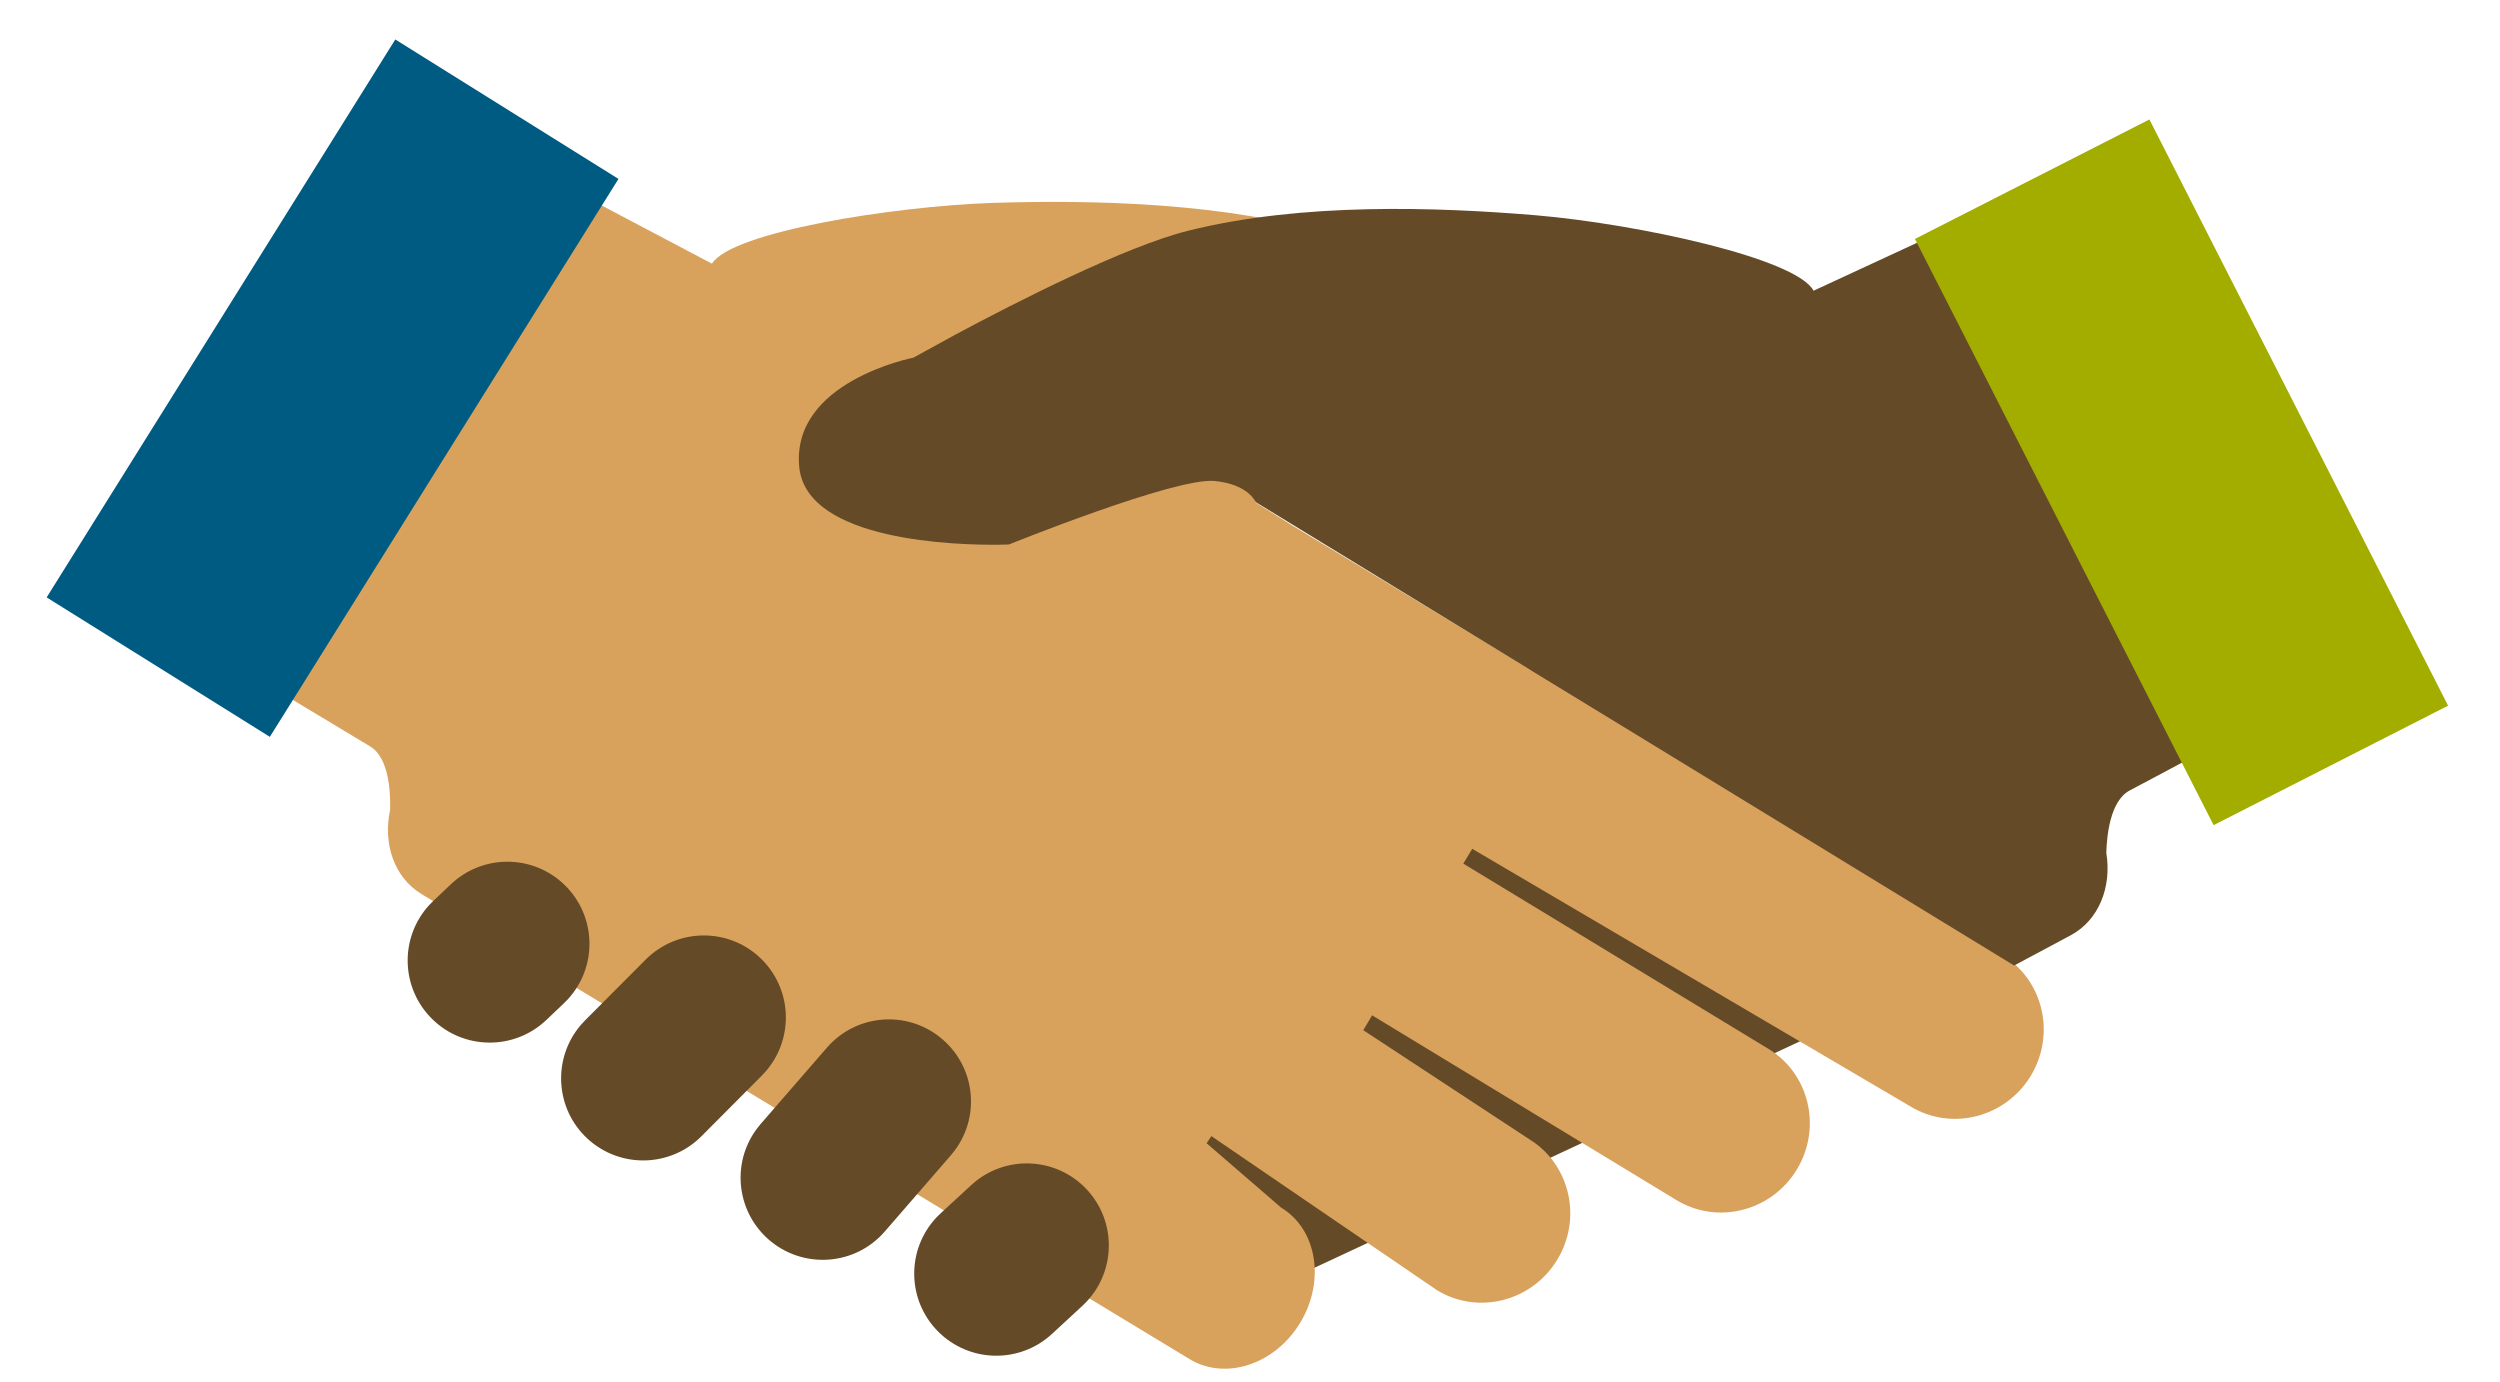
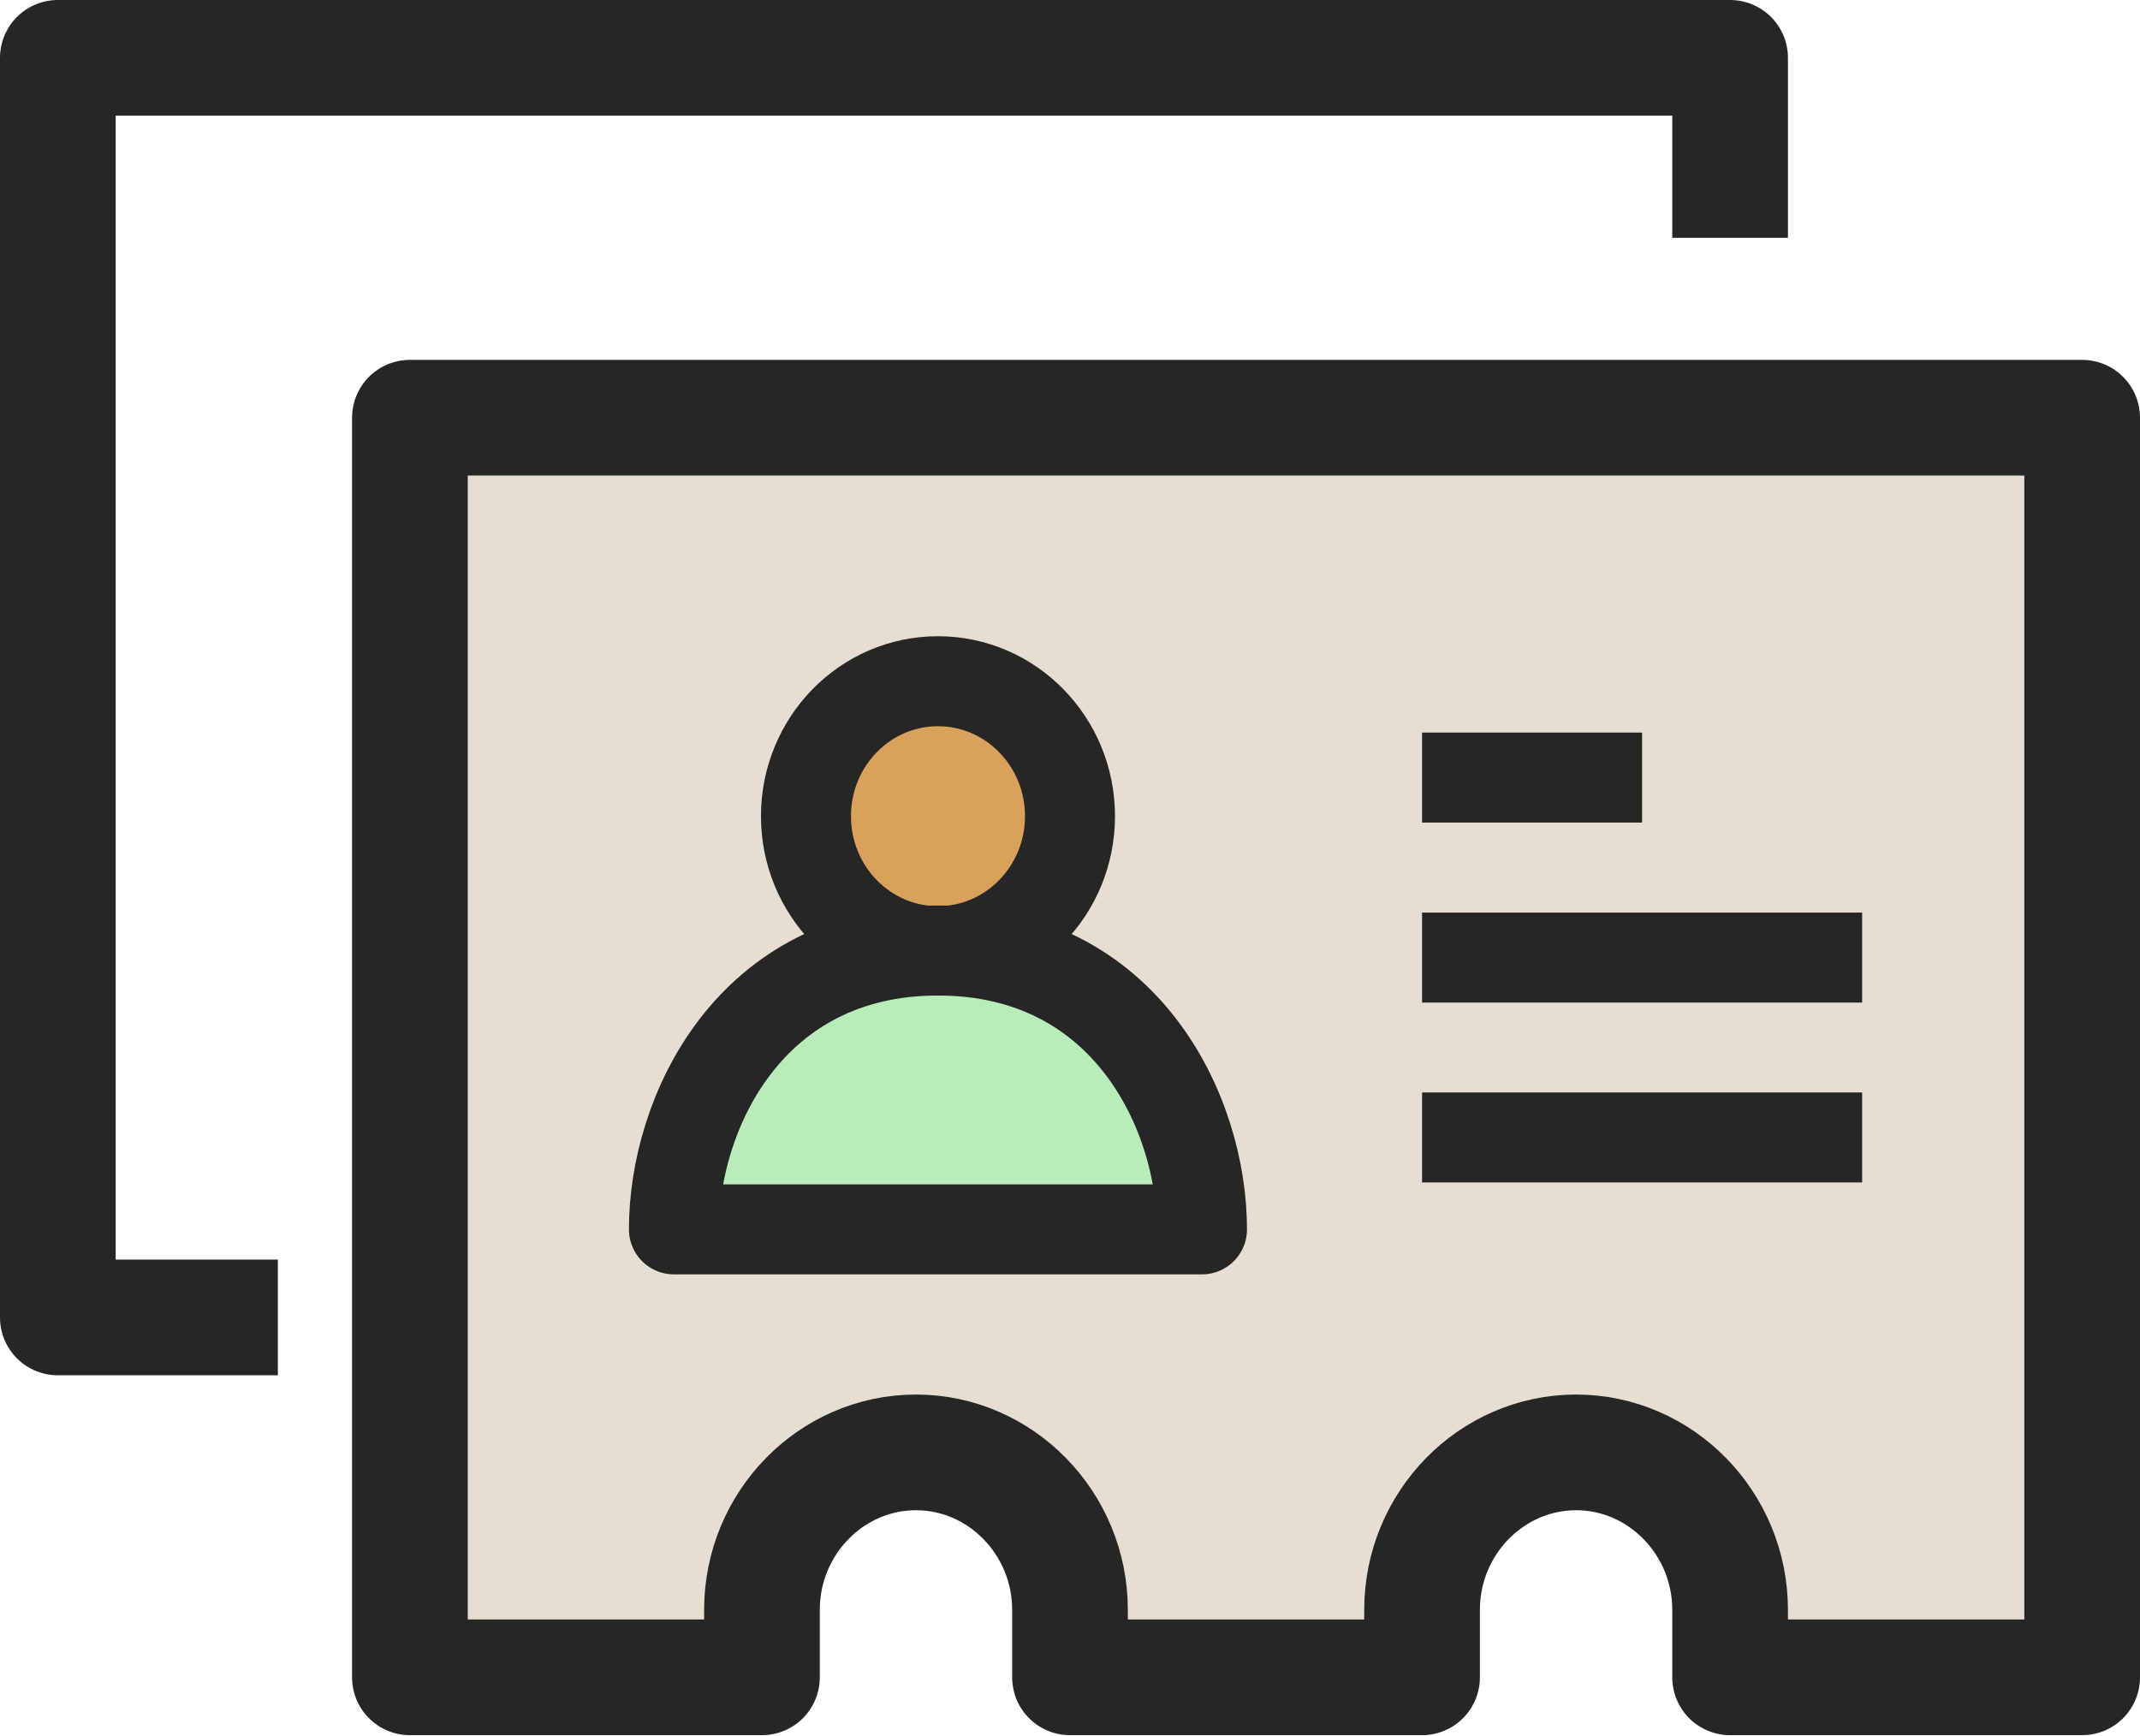
- <svg xmlns="http://www.w3.org/2000/svg" width="38" height="21" viewBox="0 0 38 21">
-   <g fill="none" fill-rule="evenodd">
-     <path fill="#654A28" fill-rule="nonzero" d="M14.746 14.138L27.749 8.075 30.649 14.294 17.646 20.358z" />
-     <path fill="#D8A25C" fill-rule="nonzero" d="M19.47 18.353l-1.13-.976.073-.108 3.435 2.346c.626.376 1.443.164 1.825-.472.365-.608.203-1.383-.357-1.78l-2.594-1.704.134-.226 4.632 2.812c.626.375 1.444.164 1.826-.472.383-.637.186-1.46-.44-1.834l-4.632-2.812.136-.225 6.666 3.919c.625.375 1.443.164 1.826-.472.382-.638.185-1.46-.44-1.834L19.647 7.99l-.558-.35c-.06-.21.082-.241.676-.267.406-.018 1.689.14 2.475.245l.635.087S25.92 8 26.12 6.7c.16-1.036-.988-1.537-1.453-1.696l-.242-.075c-.388-.133-2.831-.96-4.069-1.335-1.703-.519-3.729-.558-5.269-.51-1.538.053-3.978.446-4.265.924L8.77 2.925 4.221 10.5l1.406.846c.288.172.31.706.303.964-.112.514.062 1.03.479 1.281l11.677 7.07c.545.327 1.298.077 1.68-.56.382-.636.25-1.419-.294-1.746h-.001z" />
-     <path fill="#005B82" d="M3.055 0.9H7.055V10.9H3.055z" transform="rotate(32 5.055 5.9)" />
-     <path fill="#654A28" fill-rule="nonzero" d="M6.852 13.442c.487-.463 1.253-.458 1.733.012.48.47.502 1.236.049 1.732l-.066.067-.265.252c-.487.462-1.253.456-1.732-.014-.48-.47-.501-1.236-.049-1.732l.065-.066.265-.251zm2.96 1.146c.474-.477 1.24-.494 1.733-.038.493.457.536 1.221.098 1.73l-.064.07-.92.924c-.475.473-1.238.488-1.73.033-.491-.454-.536-1.216-.102-1.726l.063-.068.922-.925zm2.76 1.333c.44-.504 1.2-.57 1.721-.151.522.419.62 1.175.222 1.713l-.058.073-1.012 1.167c-.44.504-1.2.57-1.722.151-.521-.419-.62-1.175-.222-1.713l.058-.073 1.013-1.167zm3.952 2.164c.442.48.44 1.22-.005 1.697l-.066.066-.458.423c-.492.46-1.26.446-1.736-.032-.475-.477-.485-1.246-.023-1.736l.066-.065.459-.423c.506-.468 1.295-.436 1.763.07zM23.355 3.273c1.534.132 3.95.653 4.211 1.146l2.105-.975 4.148 7.801-1.449.771c-.297.158-.347.689-.354.947.085.52-.114 1.026-.544 1.255l-.857.458L19.09 7.634c-.056-.103-.212-.282-.63-.323-.596-.057-3.124.965-3.124.965l-.152.004c-.62.006-2.92-.046-3.035-1.177-.13-1.305 1.733-1.666 1.733-1.666l.646-.354c.915-.49 2.583-1.341 3.54-1.578 1.728-.428 3.753-.36 5.288-.232z" />
-     <path fill="#A2AD00" d="M31.159 2.179H35.159V12.179H31.159z" transform="rotate(-27 33.159 7.179)" />
-   </g>
+ <svg xmlns="http://www.w3.org/2000/svg" width="37" height="30" viewBox="0 0 37 30" fill="none">
+   <path fill-rule="evenodd" clip-rule="evenodd" d="M7.087 7.222V29H13.174V27.833C13.174 26.335 14.371 25.111 15.837 25.111C17.301 25.111 18.5 26.335 18.5 27.833V29H24.587V27.833C24.587 26.335 25.785 25.111 27.25 25.111C28.714 25.111 29.913 26.335 29.913 27.833V29H36V7.222H7.087V7.222Z" fill="#E5DED1" stroke="#262626" stroke-width="2" stroke-linejoin="round" />
+   <path d="M29.913 4.111V1H1V22.778H4.804" stroke="#262626" stroke-width="2" stroke-linejoin="round" />
+   <path fill-rule="evenodd" clip-rule="evenodd" d="M18.5 14.111C18.5 15.399 17.477 16.445 16.217 16.445C14.956 16.445 13.935 15.399 13.935 14.111C13.935 12.823 14.956 11.778 16.217 11.778C17.477 11.778 18.5 12.823 18.5 14.111V14.111Z" fill="#D8A25C" stroke="#262626" stroke-width="1.556" stroke-linejoin="round" />
+   <path fill-rule="evenodd" clip-rule="evenodd" d="M16.217 16.434C12.956 16.434 11.652 19.254 11.652 21.255H20.782C20.782 19.254 19.478 16.434 16.217 16.434V16.434Z" fill="#B8EDBA" stroke="#262626" stroke-width="1.556" stroke-linejoin="round" />
+   <path d="M24.587 19.666H32.196" stroke="#262626" stroke-width="1.556" stroke-linejoin="round" />
+   <path d="M24.587 16.556H32.196" stroke="#262626" stroke-width="1.556" stroke-linejoin="round" />
+   <path d="M24.587 13.444H28.391" stroke="#262626" stroke-width="1.556" stroke-linejoin="round" />
</svg>
